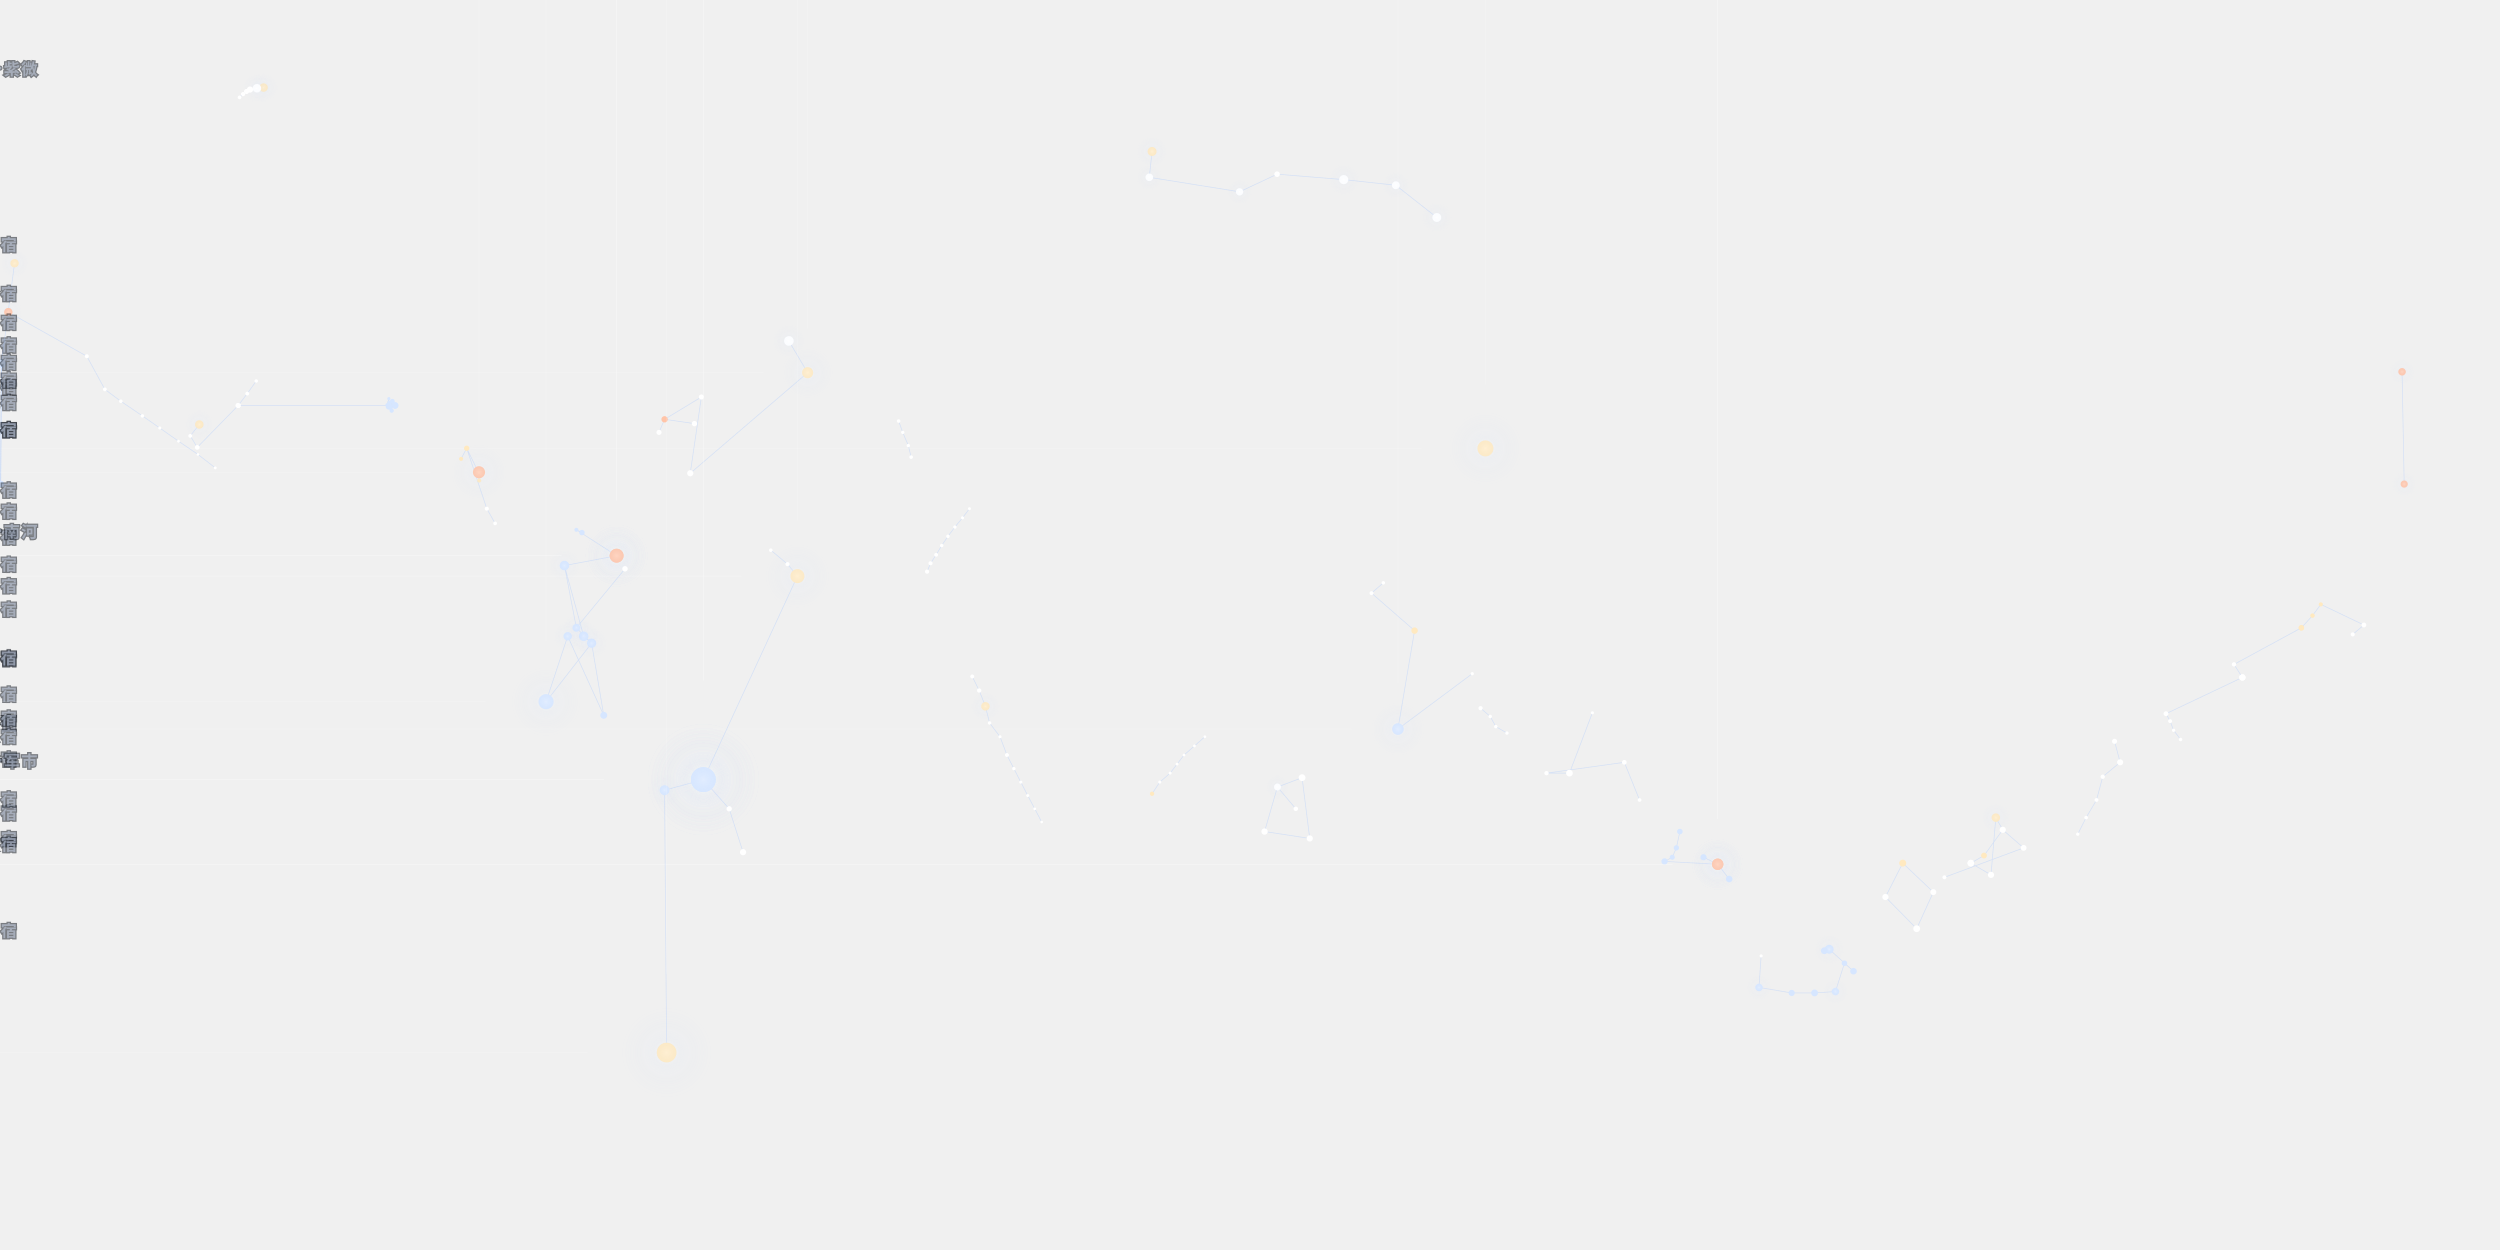
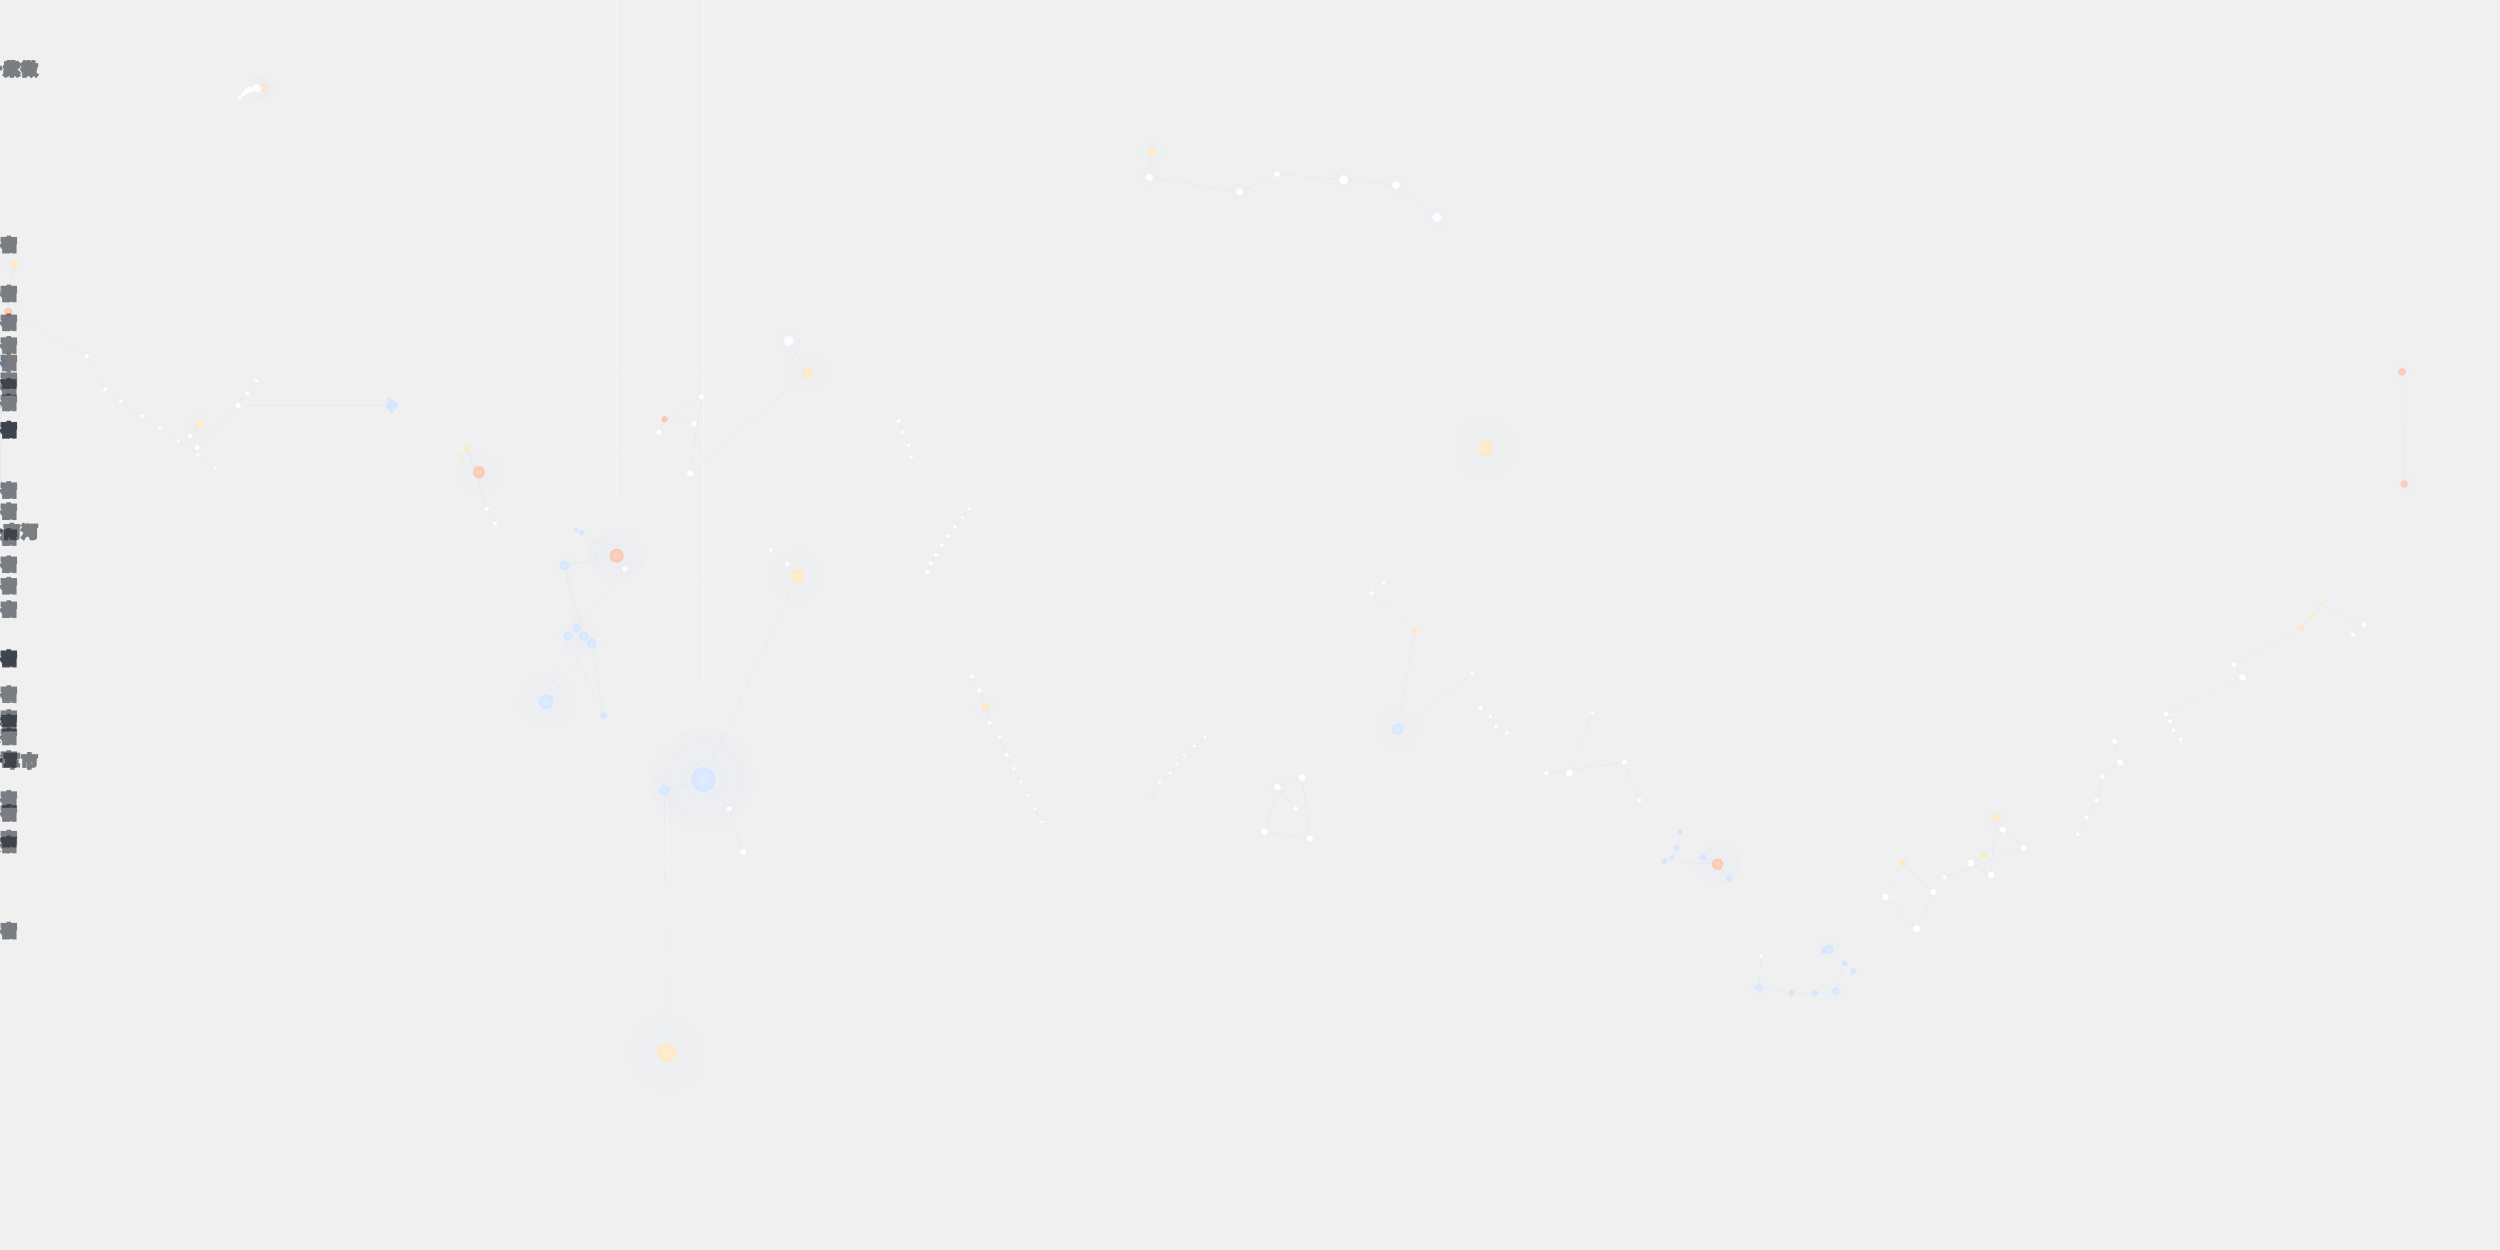
<svg xmlns="http://www.w3.org/2000/svg" viewBox="0 0 4000 2000" preserveAspectRatio="none" id="mansionLayer" aria-hidden="true" focusable="false">
  <defs>
    <radialGradient id="mzsoft" cx="50%" cy="50%" r="50%">
      <stop offset="0%" stop-color="#ffffff" stop-opacity=".95" />
      <stop offset="18%" stop-color="#e6f0ff" stop-opacity=".42" />
      <stop offset="46%" stop-color="#bcd4ff" stop-opacity=".13" />
      <stop offset="100%" stop-color="#9fc0ff" stop-opacity="0" />
    </radialGradient>
  </defs>
  <style>
-   .mz-line{fill:none;stroke:#9fc4ff;stroke-width:1.15;stroke-opacity:.34;stroke-linecap:round;
+   /* 星宿连线与名字默认**很淡**，鼠标移到星野上才浮出来。
+      站主要求首页"单纯一点"，只有星星和星云，不要一堆文字。 */
+   .mz-line{fill:none;stroke:#9fc4ff;stroke-width:1.15;stroke-opacity:.16;stroke-linecap:round;
    transition:stroke .28s ease,stroke-opacity .28s ease,stroke-width .28s ease}
-   .mz-name{fill:#dce9ff;fill-opacity:.44;font-size:26px;font-weight:600;
+   .mz-name{fill:#dce9ff;fill-opacity:0;font-size:26px;font-weight:600;
    font-family:"Noto Serif SC","Songti SC","STSong",serif;letter-spacing:.08em;
    paint-order:stroke;stroke:#050a14;stroke-width:4px;stroke-opacity:.5;
-     transition:fill .28s ease,fill-opacity .28s ease}
+     transition:fill .28s ease,fill-opacity .4s ease}
  .halo{fill:url(#mzsoft);opacity:.30}
  .flare{stroke:#ffffff;stroke-width:.8;stroke-opacity:.26;stroke-linecap:round}
</style>
  <g class="mansion-layer">
    <g class="mansion" id="mz-0" data-mz="角宿" data-group="东方苍龙" data-gl="室女座">
      <path class="mz-line" d="M2236.7 1166.5L2263.3 1009M2263.3 1009L2194.4 949M2194.4 949L2213.3 932.5M2236.7 1166.5L2355.6 1077.9" />
      <circle cx="2236.7" cy="1166.5" r="9.3" fill="#d6e6ff" />
      <circle cx="2236.7" cy="1166.5" r="42.8" class="halo" />
      <path class="flare" d="M2162.3 1166.5H0M2236.7 1092.1V0" />
      <circle cx="2263.3" cy="1009" r="5.2" fill="#ffe9c0" />
      <circle cx="2194.4" cy="949" r="3.2" fill="#ffffff" />
      <circle cx="2213.3" cy="932.5" r="2.8" fill="#ffffff" />
      <circle cx="2355.6" cy="1077.9" r="2.6" fill="#ffffff" />
      <text class="mz-name" x="0" y="912.5" text-anchor="middle">角宿</text>
    </g>
    <g class="mansion" id="mz-1" data-mz="亢宿" data-group="东方苍龙" data-gl="室女座">
      <path class="mz-line" d="M2368.9 1133.1L2384.4 1146.4M2384.4 1146.4L2393.3 1162.6M2393.3 1162.6L2411.1 1172.9" />
      <circle cx="2368.9" cy="1133.1" r="3.4" fill="#ffffff" />
      <circle cx="2384.4" cy="1146.4" r="2.8" fill="#ffffff" />
      <circle cx="2393.3" cy="1162.6" r="2.8" fill="#ffffff" />
      <circle cx="2411.1" cy="1172.9" r="2.7" fill="#ffffff" />
      <circle cx="2376.7" cy="717.5" r="12.8" fill="#ffe9c0" />
      <circle cx="2376.7" cy="717.5" r="58.9" class="halo" />
      <path class="flare" d="M2274.3 717.5H0M2376.7 615.1V0" />
      <text class="mz-name" x="0" y="697.5" text-anchor="middle">亢宿</text>
    </g>
    <g class="mansion" id="mz-2" data-mz="氐宿" data-group="东方苍龙" data-gl="天秤座">
      <path class="mz-line" d="M2547.8 1140.5L2511.1 1237M2511.1 1237L2474.4 1237M2474.4 1237L2598.9 1219.7M2598.9 1219.7L2623.3 1280" />
      <circle cx="2547.8" cy="1140.5" r="2.5" fill="#ffffff" />
      <circle cx="2511.1" cy="1237" r="5.4" fill="#ffffff" />
      <circle cx="2598.9" cy="1219.7" r="3.8" fill="#ffffff" />
      <circle cx="2623.3" cy="1280" r="3" fill="#ffffff" />
      <circle cx="2474.4" cy="1237" r="3.5" fill="#ffffff" />
      <text class="mz-name" x="0" y="1120.5" text-anchor="middle">氐宿</text>
    </g>
    <g class="mansion" id="mz-3" data-mz="房宿" data-group="东方苍龙" data-gl="天蝎座">
      <path class="mz-line" d="M2663.3 1378.3L2675.6 1371.6M2675.6 1371.6L2682.2 1356.6M2682.2 1356.6L2687.8 1330.5M2663.3 1378.3L2748.3 1382.8" />
      <circle cx="2663.3" cy="1378.3" r="5.1" fill="#d6e6ff" />
      <circle cx="2675.6" cy="1371.6" r="4.1" fill="#d6e6ff" />
      <circle cx="2682.2" cy="1356.6" r="4.3" fill="#d6e6ff" />
      <circle cx="2687.8" cy="1330.5" r="4.5" fill="#d6e6ff" />
      <circle cx="2748.3" cy="1382.8" r="9.1" fill="#ffc4a8" />
      <circle cx="2748.3" cy="1382.8" r="41.9" class="halo" />
      <path class="flare" d="M2675.5 1382.8H0M2748.3 1310V0" />
      <text class="mz-name" x="0" y="1310.5" text-anchor="middle">房宿</text>
    </g>
    <g class="mansion" id="mz-4" data-mz="心宿" data-group="东方苍龙" data-gl="天蝎座">
      <path class="mz-line" d="M2725.6 1371.6L2748.3 1382.8M2748.3 1382.8L2766.7 1406.4" />
      <circle cx="2725.6" cy="1371.6" r="5" fill="#d6e6ff" />
      <circle cx="2748.3" cy="1382.8" r="9.1" fill="#ffc4a8" />
      <circle cx="2748.3" cy="1382.8" r="41.9" class="halo" />
      <path class="flare" d="M2675.5 1382.8H0M2748.3 1310V0" />
      <circle cx="2766.7" cy="1406.4" r="5.3" fill="#d6e6ff" />
      <text class="mz-name" x="0" y="1351.6" text-anchor="middle">心宿</text>
    </g>
    <g class="mansion" id="mz-5" data-mz="尾宿" data-group="东方苍龙" data-gl="天蝎座">
      <path class="mz-line" d="M2817.8 1529.5L2814.4 1579.9M2814.4 1579.9L2866.7 1588.7M2866.7 1588.7L2903.3 1588.7M2903.3 1588.7L2936.7 1586.5M2936.7 1586.5L2951.1 1541.2M2951.1 1541.2L2965.6 1553.9M2965.6 1553.9L2926.7 1518.8M2926.7 1518.8L2918.9 1521.2" />
      <circle cx="2817.8" cy="1529.5" r="2.5" fill="#ffffff" />
      <circle cx="2814.4" cy="1579.9" r="6" fill="#d6e6ff" />
      <circle cx="2814.4" cy="1579.9" r="20.4" class="halo" />
      <circle cx="2866.7" cy="1588.7" r="5" fill="#d6e6ff" />
      <circle cx="2903.3" cy="1588.7" r="5.5" fill="#d6e6ff" />
      <circle cx="2936.7" cy="1586.5" r="6" fill="#d6e6ff" />
      <circle cx="2936.7" cy="1586.5" r="20.4" class="halo" />
      <circle cx="2951.1" cy="1541.2" r="4.5" fill="#d6e6ff" />
      <circle cx="2965.6" cy="1553.9" r="5.3" fill="#d6e6ff" />
      <circle cx="2926.7" cy="1518.8" r="7.1" fill="#d6e6ff" />
      <circle cx="2926.7" cy="1518.8" r="24.1" class="halo" />
      <circle cx="2918.9" cy="1521.2" r="5.5" fill="#d6e6ff" />
      <text class="mz-name" x="0" y="1498.8" text-anchor="middle">尾宿</text>
    </g>
    <g class="mansion" id="mz-6" data-mz="箕宿" data-group="东方苍龙" data-gl="人马座">
      <path class="mz-line" d="M3016.7 1435.2L3044.4 1381M3044.4 1381L3093.3 1427.4M3093.3 1427.4L3066.7 1485.9M3066.7 1485.9L3016.7 1435.2" />
      <circle cx="3016.7" cy="1435.2" r="5" fill="#ffffff" />
      <circle cx="3044.4" cy="1381" r="5.6" fill="#ffe9c0" />
      <circle cx="3066.7" cy="1485.9" r="5.5" fill="#ffffff" />
      <circle cx="3093.3" cy="1427.4" r="4.8" fill="#ffffff" />
      <circle cx="3153.3" cy="1381" r="5.3" fill="#ffffff" />
      <text class="mz-name" x="0" y="1361" text-anchor="middle">箕宿</text>
    </g>
    <g class="mansion" id="mz-7" data-mz="斗宿" data-group="北方玄武" data-gl="人马座">
      <path class="mz-line" d="M3153.3 1381L3174.4 1368.9M3174.4 1368.9L3204.4 1327.7M3204.4 1327.7L3193.3 1308.2M3193.3 1308.2L3185.6 1399.8M3185.6 1399.8L3153.3 1381M3204.4 1327.7L3237.8 1356.6M3237.8 1356.6L3111.1 1403.7" />
      <circle cx="3153.3" cy="1381" r="5.3" fill="#ffffff" />
      <circle cx="3174.4" cy="1368.9" r="4.7" fill="#ffe9c0" />
      <circle cx="3185.6" cy="1399.8" r="5" fill="#ffffff" />
      <circle cx="3193.3" cy="1308.2" r="6.8" fill="#ffe9c0" />
      <circle cx="3193.3" cy="1308.2" r="23.1" class="halo" />
      <circle cx="3204.4" cy="1327.7" r="5" fill="#ffffff" />
      <circle cx="3237.8" cy="1356.6" r="4.7" fill="#ffffff" />
      <circle cx="3111.1" cy="1403.7" r="3.2" fill="#ffffff" />
      <text class="mz-name" x="0" y="1288.2" text-anchor="middle">斗宿</text>
    </g>
    <g class="mansion" id="mz-8" data-mz="牛宿" data-group="北方玄武" data-gl="摩羯座">
      <path class="mz-line" d="M3392.2 1219.7L3383.3 1186.1M3392.2 1219.7L3364.4 1242.8M3364.4 1242.8L3354.4 1280M3354.4 1280L3337.8 1308.2M3337.8 1308.2L3324.4 1334.6" />
      <circle cx="3392.2" cy="1219.7" r="4.9" fill="#ffffff" />
      <circle cx="3383.3" cy="1186.1" r="4.1" fill="#ffffff" />
      <circle cx="3364.4" cy="1242.8" r="3.5" fill="#ffffff" />
      <circle cx="3354.4" cy="1280" r="3.1" fill="#ffffff" />
      <circle cx="3337.8" cy="1308.2" r="2.9" fill="#ffffff" />
      <circle cx="3324.4" cy="1334.6" r="2.7" fill="#ffffff" />
      <text class="mz-name" x="0" y="1166.1" text-anchor="middle">牛宿</text>
    </g>
    <g class="mansion" id="mz-9" data-mz="女宿" data-group="北方玄武" data-gl="宝瓶座">
      <path class="mz-line" d="M3465.6 1141.9L3472.2 1153.8M3472.2 1153.8L3477.8 1168.5M3477.8 1168.5L3488.9 1183.2M3465.6 1141.9L3587.8 1083.9" />
      <circle cx="3465.6" cy="1141.9" r="3.9" fill="#ffffff" />
      <circle cx="3472.2" cy="1153.8" r="3.2" fill="#ffffff" />
      <circle cx="3477.8" cy="1168.5" r="2.7" fill="#ffffff" />
      <circle cx="3488.9" cy="1183.2" r="2.8" fill="#ffffff" />
      <circle cx="3587.8" cy="1083.9" r="5.1" fill="#ffffff" />
      <text class="mz-name" x="0" y="1063.9" text-anchor="middle">女宿</text>
    </g>
    <g class="mansion" id="mz-10" data-mz="虚宿" data-group="北方玄武" data-gl="宝瓶座">
      <path class="mz-line" d="M3587.8 1083.9L3574.4 1063M3574.4 1063L3682.2 1004.5" />
      <circle cx="3587.8" cy="1083.9" r="5.1" fill="#ffffff" />
      <circle cx="3574.4" cy="1063" r="3.5" fill="#ffffff" />
      <circle cx="3682.2" cy="1004.5" r="4.4" fill="#ffe9c0" />
      <text class="mz-name" x="0" y="984.5" text-anchor="middle">虚宿</text>
    </g>
    <g class="mansion" id="mz-11" data-mz="危宿" data-group="北方玄武" data-gl="宝瓶座 / 飞马座">
      <path class="mz-line" d="M3682.2 1004.5L3700 985M3700 985L3713.3 967M3713.3 967L3782.2 1000M3782.2 1000L3764.4 1015" />
      <circle cx="3682.2" cy="1004.5" r="4.4" fill="#ffe9c0" />
      <circle cx="3700" cy="985" r="3.6" fill="#ffe9c0" />
      <circle cx="3713.3" cy="967" r="3.3" fill="#ffe9c0" />
      <circle cx="3782.2" cy="1000" r="3.9" fill="#ffffff" />
      <circle cx="3764.4" cy="1015" r="3.3" fill="#ffffff" />
      <text class="mz-name" x="0" y="947" text-anchor="middle">危宿</text>
    </g>
    <g class="mansion" id="mz-12" data-mz="室宿" data-group="北方玄武" data-gl="飞马座">
      <path class="mz-line" d="M3846.7 774.5L3843.3 594.9M2.2 581.8L1.1 774.5" />
      <circle cx="3846.7" cy="774.5" r="5.8" fill="#ffc4a8" />
      <circle cx="3846.7" cy="774.5" r="19.7" class="halo" />
      <circle cx="3843.3" cy="594.9" r="6" fill="#ffc4a8" />
      <circle cx="3843.3" cy="594.9" r="20.4" class="halo" />
      <circle cx="2.2" cy="581.8" r="6.7" fill="#d6e6ff" />
      <circle cx="2.2" cy="581.8" r="22.8" class="halo" />
      <circle cx="1.1" cy="774.5" r="5.2" fill="#d6e6ff" />
      <text class="mz-name" x="0" y="561.8" text-anchor="middle">室宿</text>
    </g>
    <g class="mansion" id="mz-13" data-mz="壁宿" data-group="北方玄武" data-gl="飞马座 / 仙女座">
      <path class="mz-line" d="M2.2 581.8L1.1 774.5M2.2 581.8L23.3 421.2" />
      <circle cx="2.2" cy="581.8" r="6.7" fill="#d6e6ff" />
      <circle cx="2.2" cy="581.8" r="22.8" class="halo" />
      <circle cx="1.1" cy="774.5" r="5.2" fill="#d6e6ff" />
      <circle cx="23.3" cy="421.2" r="6.7" fill="#ffe9c0" />
      <circle cx="23.3" cy="421.2" r="22.8" class="halo" />
      <text class="mz-name" x="0" y="401.2" text-anchor="middle">壁宿</text>
    </g>
    <g class="mansion" id="mz-14" data-mz="奎宿" data-group="西方白虎" data-gl="仙女座 / 双鱼座">
      <path class="mz-line" d="M138.9 570L167.8 623M167.8 623L193.3 642M193.3 642L227.8 665.4M227.8 665.4L255.6 684.8M255.6 684.8L285.6 705.9M285.6 705.9L316.7 727.1M316.7 727.1L344.4 748.6M138.9 570L13.3 499.4" />
      <circle cx="138.9" cy="570" r="3.2" fill="#ffffff" />
      <circle cx="167.8" cy="623" r="3.1" fill="#ffffff" />
      <circle cx="193.3" cy="642" r="2.9" fill="#ffffff" />
      <circle cx="227.8" cy="665.4" r="2.8" fill="#ffffff" />
      <circle cx="255.6" cy="684.8" r="2.5" fill="#ffffff" />
      <circle cx="285.6" cy="705.9" r="2.3" fill="#ffffff" />
      <circle cx="316.7" cy="727.1" r="2.1" fill="#ffffff" />
      <circle cx="344.4" cy="748.6" r="2.3" fill="#ffffff" />
      <circle cx="13.3" cy="499.4" r="6.7" fill="#ffc4a8" />
      <circle cx="13.3" cy="499.4" r="22.8" class="halo" />
      <text class="mz-name" x="0" y="479.4" text-anchor="middle">奎宿</text>
    </g>
    <g class="mansion" id="mz-15" data-mz="娄宿" data-group="西方白虎" data-gl="白羊座">
      <path class="mz-line" d="M315.6 715.8L304.4 697.4M304.4 697.4L318.9 679.2M315.6 715.8L381.1 648.8" />
      <circle cx="315.6" cy="715.8" r="3.8" fill="#ffffff" />
      <circle cx="304.4" cy="697.4" r="3.1" fill="#ffffff" />
      <circle cx="318.9" cy="679.2" r="6.8" fill="#ffe9c0" />
      <circle cx="318.9" cy="679.2" r="23.1" class="halo" />
      <circle cx="381.1" cy="648.8" r="4.1" fill="#ffffff" />
      <text class="mz-name" x="0" y="628.8" text-anchor="middle">娄宿</text>
    </g>
    <g class="mansion" id="mz-16" data-mz="胃宿" data-group="西方白虎" data-gl="白羊座">
      <path class="mz-line" d="M381.1 648.8L395.6 629.8M395.6 629.8L410 609.6M381.1 648.8L632.2 648.8" />
      <circle cx="381.1" cy="648.8" r="4.1" fill="#ffffff" />
      <circle cx="395.6" cy="629.8" r="3.1" fill="#ffffff" />
      <circle cx="410" cy="609.6" r="2.8" fill="#ffffff" />
      <circle cx="632.2" cy="648.8" r="5.2" fill="#d6e6ff" />
      <text class="mz-name" x="0" y="589.6" text-anchor="middle">胃宿</text>
    </g>
    <g class="mansion" id="mz-17" data-mz="昴宿" data-group="西方白虎" data-gl="金牛座">
      <path class="mz-line" d="M632.2 648.8L624.4 651.6M624.4 651.6L627.8 642M627.8 642L626.7 657.1M626.7 657.1L623.3 644.7M623.3 644.7L622.2 650.2M622.2 650.2L632.2 648.8M622.2 650.2L622.2 637.9M622.2 637.9L618.9 647.5" />
      <circle cx="632.2" cy="648.8" r="5.2" fill="#d6e6ff" />
      <circle cx="624.4" cy="651.6" r="4" fill="#d6e6ff" />
      <circle cx="627.8" cy="642" r="3.8" fill="#d6e6ff" />
      <circle cx="626.7" cy="657.1" r="3.4" fill="#d6e6ff" />
      <circle cx="623.3" cy="644.7" r="3.3" fill="#d6e6ff" />
      <circle cx="622.2" cy="650.2" r="5.2" fill="#d6e6ff" />
      <circle cx="622.2" cy="637.9" r="2.6" fill="#d6e6ff" />
      <circle cx="618.9" cy="647.5" r="2.2" fill="#d6e6ff" />
      <text class="mz-name" x="0" y="617.9" text-anchor="middle">昴宿</text>
    </g>
    <g class="mansion" id="mz-18" data-mz="毕宿" data-group="西方白虎" data-gl="金牛座">
      <path class="mz-line" d="M746.7 717.2L737.8 734.2M746.7 717.2L765.6 755.7M765.6 755.7L766.7 768.7M765.6 755.7L766.4 755.6M746.7 717.2L778.9 813.9M778.9 813.9L792.2 837.4" />
      <circle cx="746.7" cy="717.2" r="4.3" fill="#ffe9c0" />
      <circle cx="737.8" cy="734.2" r="3.3" fill="#ffe9c0" />
      <circle cx="765.6" cy="755.7" r="4.1" fill="#ffe9c0" />
      <circle cx="766.7" cy="768.7" r="3.3" fill="#ffe9c0" />
      <circle cx="766.4" cy="755.6" r="9.7" fill="#ffc4a8" />
      <circle cx="766.4" cy="755.6" r="44.6" class="halo" />
      <path class="flare" d="M688.8 755.6H0M766.4 678V0" />
      <circle cx="778.9" cy="813.9" r="3.3" fill="#ffffff" />
      <circle cx="792.2" cy="837.4" r="3" fill="#ffffff" />
      <text class="mz-name" x="0" y="697.2" text-anchor="middle">毕宿</text>
    </g>
    <g class="mansion" id="mz-19" data-mz="觜宿" data-group="西方白虎" data-gl="猎户座">
      <path class="mz-line" d="M931.1 852.1L922.2 847.7M922.2 847.7L986.6 889.1" />
      <circle cx="931.1" cy="852.1" r="4.4" fill="#d6e6ff" />
      <circle cx="922.2" cy="847.7" r="3.2" fill="#d6e6ff" />
      <circle cx="986.6" cy="889.1" r="11.1" fill="#ffc4a8" />
      <circle cx="986.6" cy="889.1" r="51.1" class="halo" />
      <path class="flare" d="M897.8 889.1H0M986.6 800.3V0" />
      <text class="mz-name" x="0" y="827.7" text-anchor="middle">觜宿</text>
    </g>
    <g class="mansion" id="mz-20" data-mz="参宿" data-group="西方白虎" data-gl="猎户座">
      <path class="mz-line" d="M986.6 889.1L903.1 904.9M903.1 904.9L933.9 1018M933.9 1018L946.6 1029.1M946.6 1029.1L873.7 1122.7M873.7 1122.7L908.3 1018M908.3 1018L966 1144.5M966 1144.5L946.6 1029.1M903.1 904.9L922.2 1004.5M922.2 1004.5L946.6 1029.1M922.2 1004.5L1000 910.1" />
      <circle cx="946.6" cy="1029.1" r="7.4" fill="#d6e6ff" />
      <circle cx="946.6" cy="1029.1" r="25.2" class="halo" />
      <circle cx="933.9" cy="1018" r="7.6" fill="#d6e6ff" />
      <circle cx="933.9" cy="1018" r="25.8" class="halo" />
      <circle cx="922.2" cy="1004.5" r="6.3" fill="#d6e6ff" />
      <circle cx="922.2" cy="1004.5" r="21.4" class="halo" />
      <circle cx="986.6" cy="889.1" r="11.1" fill="#ffc4a8" />
      <circle cx="986.6" cy="889.1" r="51.1" class="halo" />
      <path class="flare" d="M897.8 889.1H0M986.6 800.3V0" />
      <circle cx="903.1" cy="904.9" r="7.6" fill="#d6e6ff" />
      <circle cx="903.1" cy="904.9" r="25.8" class="halo" />
      <circle cx="908.3" cy="1018" r="6.7" fill="#d6e6ff" />
      <circle cx="908.3" cy="1018" r="22.8" class="halo" />
      <circle cx="873.7" cy="1122.7" r="12.1" fill="#d6e6ff" />
      <circle cx="873.7" cy="1122.7" r="55.7" class="halo" />
      <path class="flare" d="M776.9 1122.7H0M873.7 1025.9V0" />
      <circle cx="966" cy="1144.5" r="5.6" fill="#d6e6ff" />
      <circle cx="1000" cy="910.1" r="4.4" fill="#ffffff" />
      <text class="mz-name" x="0" y="869.1" text-anchor="middle">参宿</text>
    </g>
    <g class="mansion" id="mz-21" data-mz="井宿" data-group="西方白虎" data-gl="双子座">
      <path class="mz-line" d="M1063.3 670.9L1054.4 691.8M1063.3 670.9L1122.2 635.2M1122.2 635.2L1104.4 757.2M1063.3 670.9L1111.1 677.8M1104.4 757.2L1292.2 596.3M1292.2 596.3L1262.2 545.5" />
      <circle cx="1063.3" cy="670.9" r="5.1" fill="#ffc4a8" />
      <circle cx="1054.4" cy="691.8" r="4.1" fill="#ffffff" />
      <circle cx="1122.2" cy="635.2" r="4.1" fill="#ffffff" />
      <circle cx="1111.1" cy="677.8" r="4.3" fill="#ffffff" />
      <circle cx="1104.4" cy="757.2" r="5" fill="#ffffff" />
      <circle cx="1292.2" cy="596.3" r="8.9" fill="#ffe9c0" />
      <circle cx="1292.2" cy="596.3" r="40.9" class="halo" />
      <path class="flare" d="M1221 596.3H0M1292.2 525.1V0" />
      <circle cx="1262.2" cy="545.5" r="7.7" fill="#ffffff" />
      <circle cx="1262.2" cy="545.5" r="26.2" class="halo" />
      <text class="mz-name" x="0" y="525.5" text-anchor="middle">井宿</text>
    </g>
    <g class="mansion" id="mz-22" data-mz="鬼宿" data-group="西方白虎" data-gl="巨蟹座">
      <path class="mz-line" d="M1457.8 731.4L1453.3 712.9M1453.3 712.9L1444.4 691.8M1444.4 691.8L1437.8 673.7" />
      <circle cx="1457.8" cy="731.4" r="2.9" fill="#ffffff" />
      <circle cx="1453.3" cy="712.9" r="2.7" fill="#ffffff" />
      <circle cx="1444.4" cy="691.8" r="2.7" fill="#ffffff" />
      <circle cx="1437.8" cy="673.7" r="2.9" fill="#ffffff" />
      <text class="mz-name" x="0" y="653.7" text-anchor="middle">鬼宿</text>
    </g>
    <g class="mansion" id="mz-23" data-mz="柳宿" data-group="西方白虎" data-gl="长蛇座">
      <path class="mz-line" d="M1483.3 914.6L1488.9 901.2M1488.9 901.2L1497.8 887.7M1497.8 887.7L1506.7 872.9M1506.7 872.9L1516.7 858.1M1516.7 858.1L1527.8 843.3M1527.8 843.3L1540 828.5M1540 828.5L1551.1 813.9" />
      <circle cx="1483.3" cy="914.6" r="3.4" fill="#ffffff" />
      <circle cx="1488.9" cy="901.2" r="3.3" fill="#ffffff" />
      <circle cx="1497.8" cy="887.7" r="3.1" fill="#ffffff" />
      <circle cx="1506.7" cy="872.9" r="2.8" fill="#ffffff" />
      <circle cx="1516.7" cy="858.1" r="2.8" fill="#ffffff" />
      <circle cx="1527.8" cy="843.3" r="2.7" fill="#ffffff" />
      <circle cx="1540" cy="828.5" r="2.5" fill="#ffffff" />
      <circle cx="1551.1" cy="813.9" r="2.4" fill="#ffffff" />
      <text class="mz-name" x="0" y="793.9" text-anchor="middle">柳宿</text>
    </g>
    <g class="mansion" id="mz-24" data-mz="星宿" data-group="西方白虎" data-gl="长蛇座">
      <path class="mz-line" d="M1576.7 1130.1L1566.7 1104.8M1566.7 1104.8L1555.6 1082.4M1576.7 1130.1L1583.3 1156.7M1583.3 1156.7L1600 1178.8M1600 1178.8L1611.1 1208.1" />
      <circle cx="1576.7" cy="1130.1" r="6.8" fill="#ffe9c0" />
      <circle cx="1576.7" cy="1130.1" r="23.1" class="halo" />
      <circle cx="1566.7" cy="1104.8" r="3.5" fill="#ffffff" />
      <circle cx="1555.6" cy="1082.4" r="3.2" fill="#ffffff" />
      <circle cx="1583.3" cy="1156.7" r="2.8" fill="#ffffff" />
      <circle cx="1600" cy="1178.8" r="2.5" fill="#ffffff" />
      <circle cx="1611.1" cy="1208.1" r="2.9" fill="#ffffff" />
      <text class="mz-name" x="0" y="1062.4" text-anchor="middle">星宿</text>
    </g>
    <g class="mansion" id="mz-25" data-mz="张宿" data-group="西方白虎" data-gl="长蛇座">
      <path class="mz-line" d="M1611.1 1208.1L1622.2 1229.8M1622.2 1229.8L1633.3 1251.4M1633.3 1251.4L1644.4 1272.9M1644.4 1272.9L1655.6 1294.1M1655.6 1294.1L1666.7 1315.2" />
      <circle cx="1611.1" cy="1208.1" r="2.9" fill="#ffffff" />
      <circle cx="1622.2" cy="1229.8" r="2.7" fill="#ffffff" />
      <circle cx="1633.3" cy="1251.4" r="2.5" fill="#ffffff" />
      <circle cx="1644.4" cy="1272.9" r="2.4" fill="#ffffff" />
      <circle cx="1655.6" cy="1294.1" r="2.2" fill="#ffffff" />
      <circle cx="1666.7" cy="1315.2" r="2.1" fill="#ffffff" />
      <text class="mz-name" x="0" y="1188.1" text-anchor="middle">张宿</text>
    </g>
    <g class="mansion" id="mz-26" data-mz="翼宿" data-group="西方白虎" data-gl="巨爵座">
      <path class="mz-line" d="M1843.3 1270L1855.6 1251.4M1855.6 1251.4L1872.2 1237M1872.2 1237L1883.3 1222.6M1883.3 1222.6L1894.4 1208.1M1894.4 1208.1L1911.1 1193.5M1911.1 1193.5L1927.8 1178.8" />
      <circle cx="1843.3" cy="1270" r="3.5" fill="#ffe9c0" />
      <circle cx="1855.6" cy="1251.4" r="2.5" fill="#ffffff" />
      <circle cx="1872.2" cy="1237" r="2.4" fill="#ffffff" />
      <circle cx="1883.3" cy="1222.6" r="2.3" fill="#ffffff" />
      <circle cx="1894.4" cy="1208.1" r="2.2" fill="#ffffff" />
      <circle cx="1911.1" cy="1193.5" r="2.3" fill="#ffffff" />
      <circle cx="1927.8" cy="1178.8" r="2.2" fill="#ffffff" />
      <text class="mz-name" x="0" y="1158.8" text-anchor="middle">翼宿</text>
    </g>
    <g class="mansion" id="mz-27" data-mz="轸宿" data-group="西方白虎" data-gl="乌鸦座">
      <path class="mz-line" d="M2043.9 1259.2L2023.3 1330.5M2023.3 1330.5L2095.6 1341.5M2095.6 1341.5L2083.3 1244.3M2083.3 1244.3L2043.9 1259.2M2043.9 1259.2L2073.3 1294.1" />
      <circle cx="2043.9" cy="1259.2" r="5.6" fill="#ffffff" />
      <circle cx="2043.9" cy="1259.2" r="19" class="halo" />
      <circle cx="2023.3" cy="1330.5" r="5.1" fill="#ffffff" />
      <circle cx="2083.3" cy="1244.3" r="5.5" fill="#ffffff" />
      <circle cx="2095.6" cy="1341.5" r="5" fill="#ffffff" />
      <circle cx="2073.3" cy="1294.1" r="3.6" fill="#ffffff" />
      <text class="mz-name" x="0" y="1224.3" text-anchor="middle">轸宿</text>
    </g>
    <g class="mansion" id="mz-28" data-mz="井宿·南河" data-group="南方朱雀" data-gl="小犬座">
      <path class="mz-line" d="M1275.9 921.8L1260 902.6M1260 902.6L1233.3 880.3M1275.9 921.8L1125.4 1247.4" />
      <circle cx="1275.9" cy="921.8" r="11.2" fill="#ffe9c0" />
      <circle cx="1275.9" cy="921.8" r="51.5" class="halo" />
      <path class="flare" d="M1186.3 921.8H0M1275.9 832.2V0" />
      <circle cx="1260" cy="902.6" r="3.3" fill="#ffffff" />
      <circle cx="1233.3" cy="880.3" r="2.9" fill="#ffffff" />
      <circle cx="1125.4" cy="1247.4" r="19.9" fill="#d6e6ff" />
      <circle cx="1125.4" cy="1247.4" r="91.5" class="halo" />
      <path class="flare" d="M966.2 1247.4H0M1125.4 1088.2V0" />
      <text class="mz-name" x="0" y="860.3" text-anchor="middle">井宿·南河</text>
    </g>
    <g class="mansion" id="mz-29" data-mz="天狼·军市" data-group="南方朱雀" data-gl="大犬座">
      <path class="mz-line" d="M1125.4 1247.4L1166.7 1294.1M1166.7 1294.1L1188.9 1363.5M1125.4 1247.4L1063.3 1264.3M1063.3 1264.3L1066.6 1684.1" />
      <circle cx="1125.4" cy="1247.4" r="19.9" fill="#d6e6ff" />
      <circle cx="1125.4" cy="1247.4" r="91.5" class="halo" />
      <path class="flare" d="M966.2 1247.4H0M1125.4 1088.2V0" />
      <circle cx="1166.7" cy="1294.1" r="4.3" fill="#ffffff" />
      <circle cx="1188.9" cy="1363.5" r="5" fill="#ffffff" />
      <circle cx="1063.3" cy="1264.3" r="7.9" fill="#d6e6ff" />
      <circle cx="1063.3" cy="1264.3" r="26.9" class="halo" />
      <circle cx="1066.6" cy="1684.1" r="15.8" fill="#ffe9c0" />
      <circle cx="1066.6" cy="1684.1" r="72.7" class="halo" />
      <path class="flare" d="M940.2 1684.1H0M1066.6 1557.7V0" />
      <text class="mz-name" x="0" y="1227.4" text-anchor="middle">天狼·军市</text>
    </g>
    <g class="mansion" id="mz-30" data-mz="北极·紫微" data-group="紫微垣" data-gl="小熊座">
      <path class="mz-line" d="M421.7 140.1L411.1 141.2M411.1 141.2L400 143.3M400 143.3L394.4 146.4M394.4 146.4L388.9 150.6M388.9 150.6L383.3 155.8M1843.3 242.4L1838.9 283.7M1838.9 283.7L1983.3 306.9M1983.3 306.9L2043.3 278.7M2043.3 278.7L2150 287.4M2150 287.4L2233.3 296.4M2233.3 296.4L2298.9 348" />
      <circle cx="421.7" cy="140.1" r="6.8" fill="#ffe9c0" />
      <circle cx="421.7" cy="140.1" r="23.1" class="halo" />
      <circle cx="411.1" cy="141.2" r="6.8" fill="#ffffff" />
      <circle cx="411.1" cy="141.2" r="23.1" class="halo" />
      <circle cx="400" cy="143.3" r="5" fill="#ffffff" />
      <circle cx="394.4" cy="146.4" r="4.1" fill="#ffffff" />
      <circle cx="388.9" cy="150.6" r="3.4" fill="#ffffff" />
      <circle cx="383.3" cy="155.8" r="3" fill="#ffffff" />
      <circle cx="1843.3" cy="242.4" r="7.2" fill="#ffe9c0" />
      <circle cx="1843.3" cy="242.4" r="24.5" class="halo" />
      <circle cx="1838.9" cy="283.7" r="6.1" fill="#ffffff" />
      <circle cx="1838.9" cy="283.7" r="20.7" class="halo" />
      <circle cx="1983.3" cy="306.9" r="5.9" fill="#ffffff" />
      <circle cx="1983.3" cy="306.9" r="20.1" class="halo" />
      <circle cx="2043.3" cy="278.7" r="4.5" fill="#ffffff" />
      <circle cx="2150" cy="287.4" r="7.3" fill="#ffffff" />
      <circle cx="2150" cy="287.4" r="24.8" class="halo" />
      <circle cx="2233.3" cy="296.4" r="6.3" fill="#ffffff" />
      <circle cx="2233.3" cy="296.4" r="21.4" class="halo" />
      <circle cx="2298.9" cy="348" r="7.1" fill="#ffffff" />
      <circle cx="2298.9" cy="348" r="24.1" class="halo" />
      <text class="mz-name" x="0" y="120.1" text-anchor="middle">北极·紫微</text>
    </g>
  </g>
</svg>
